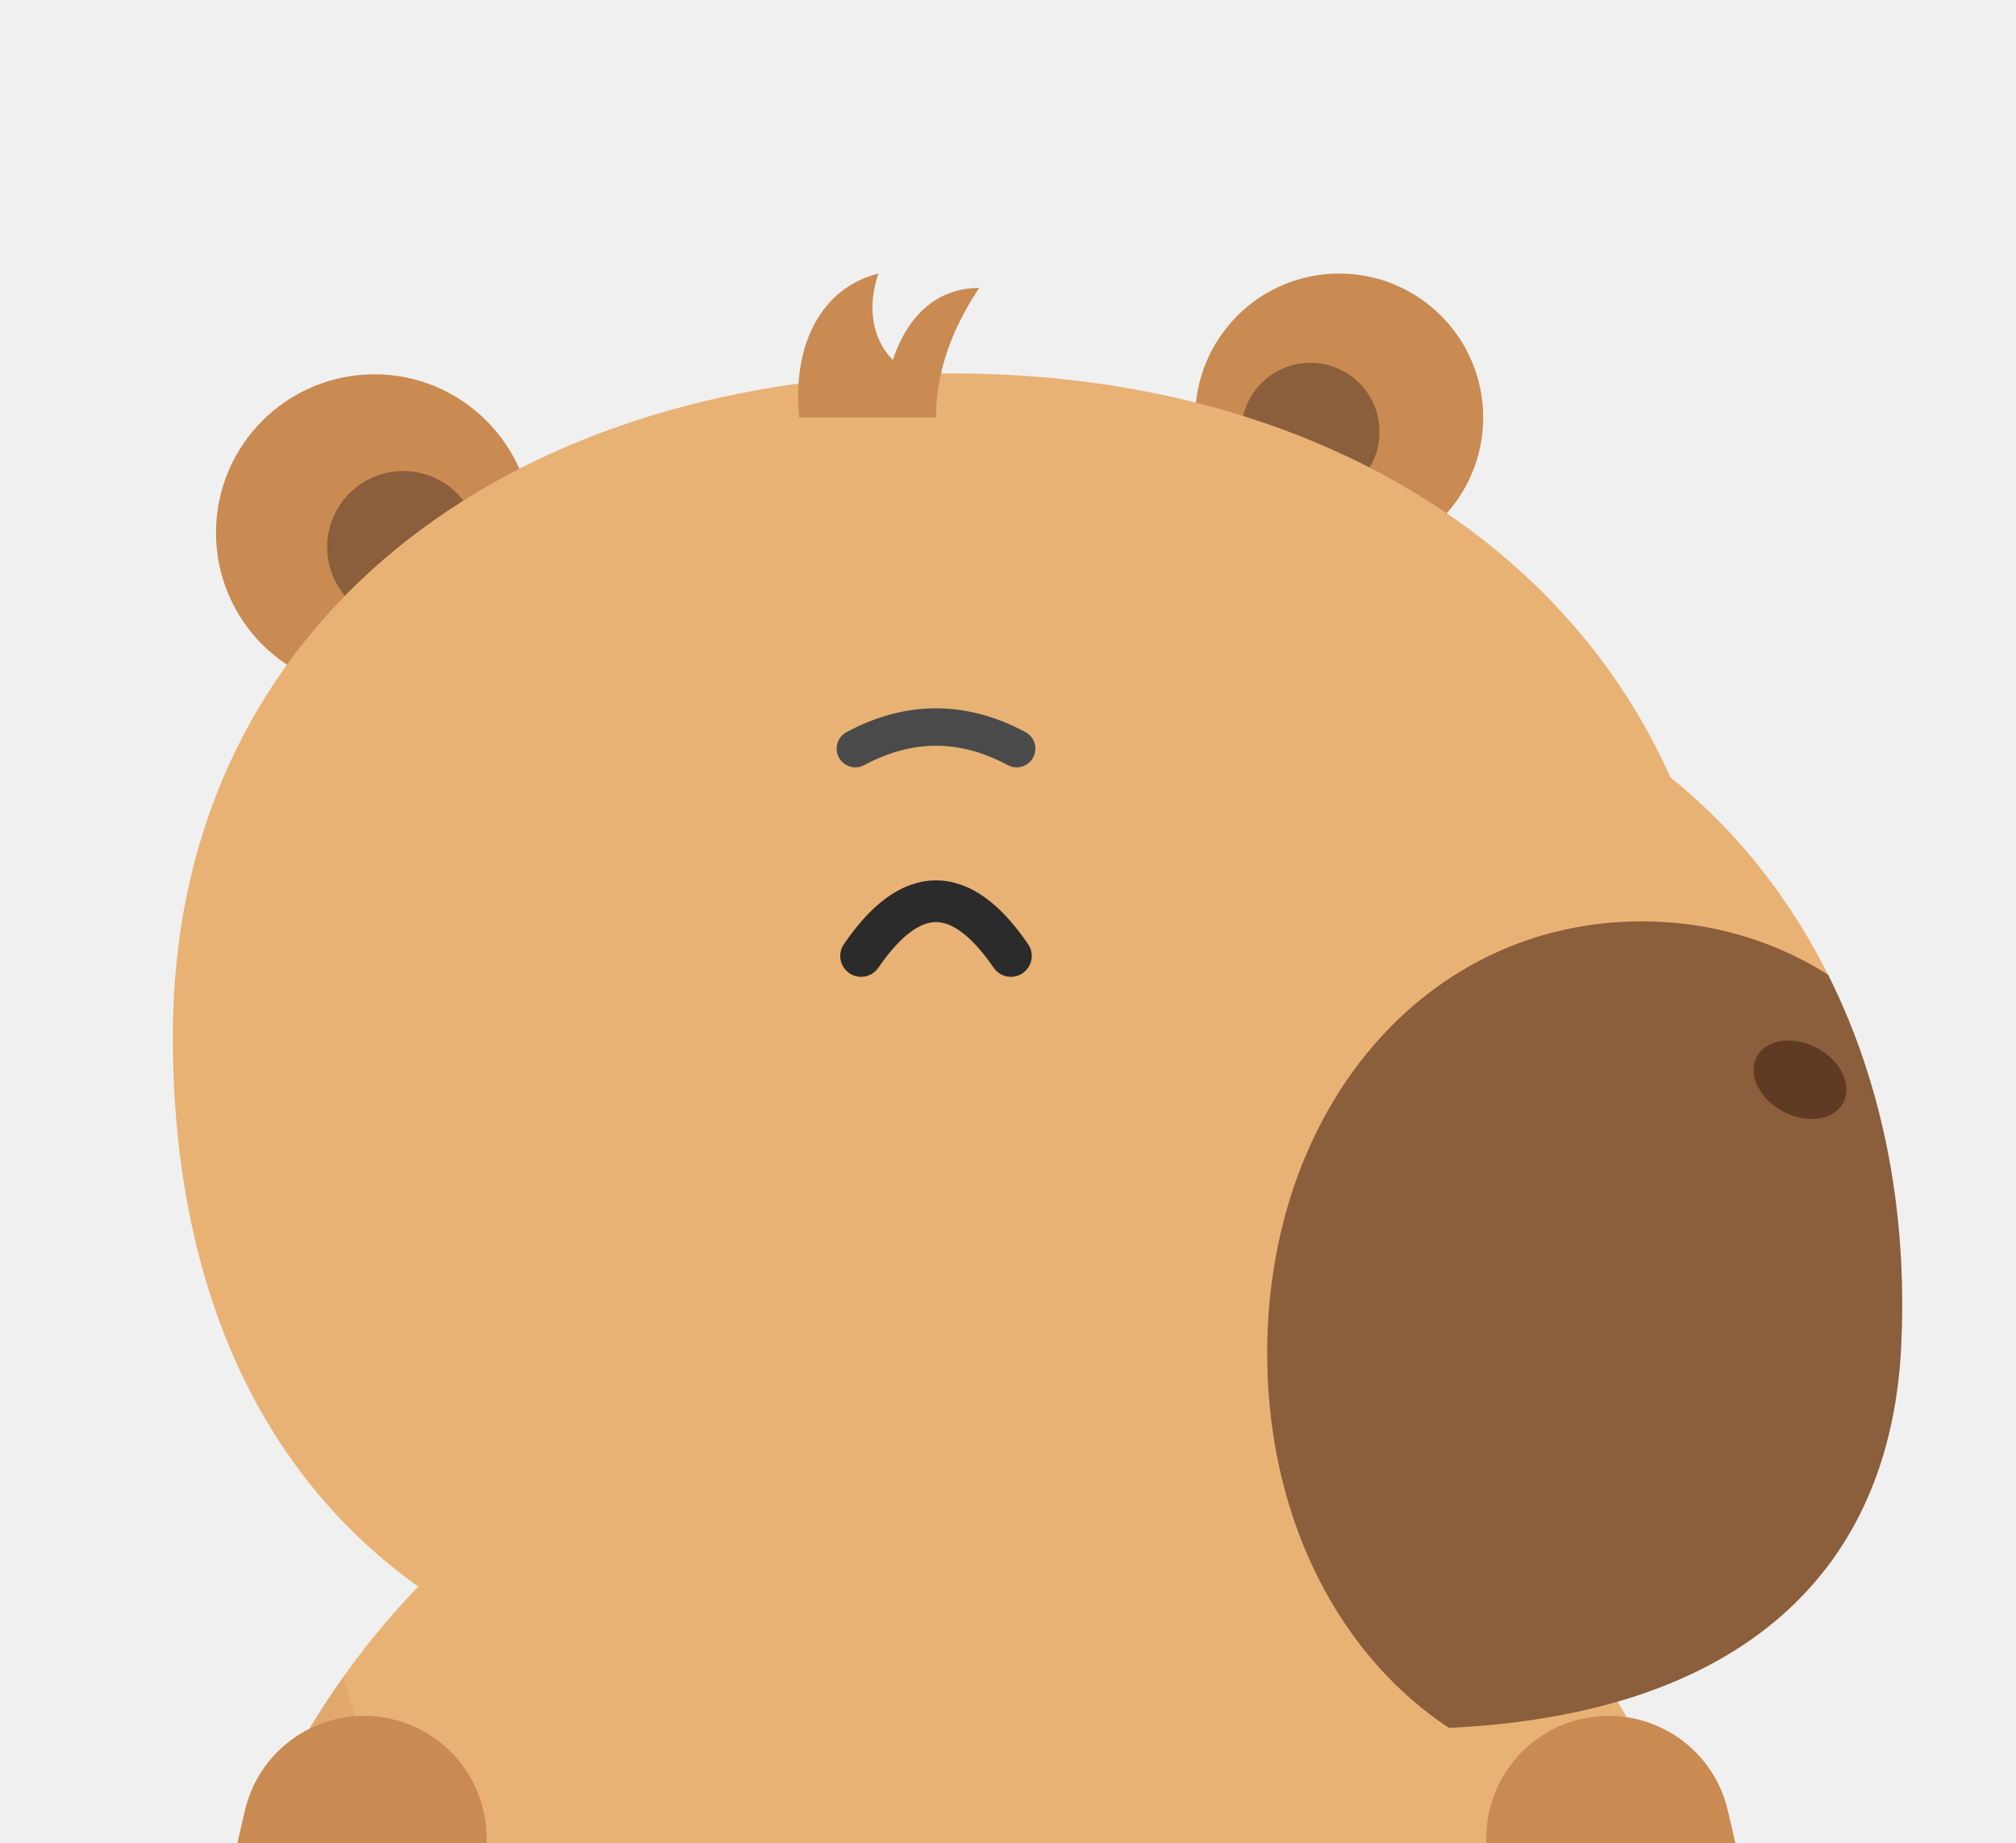
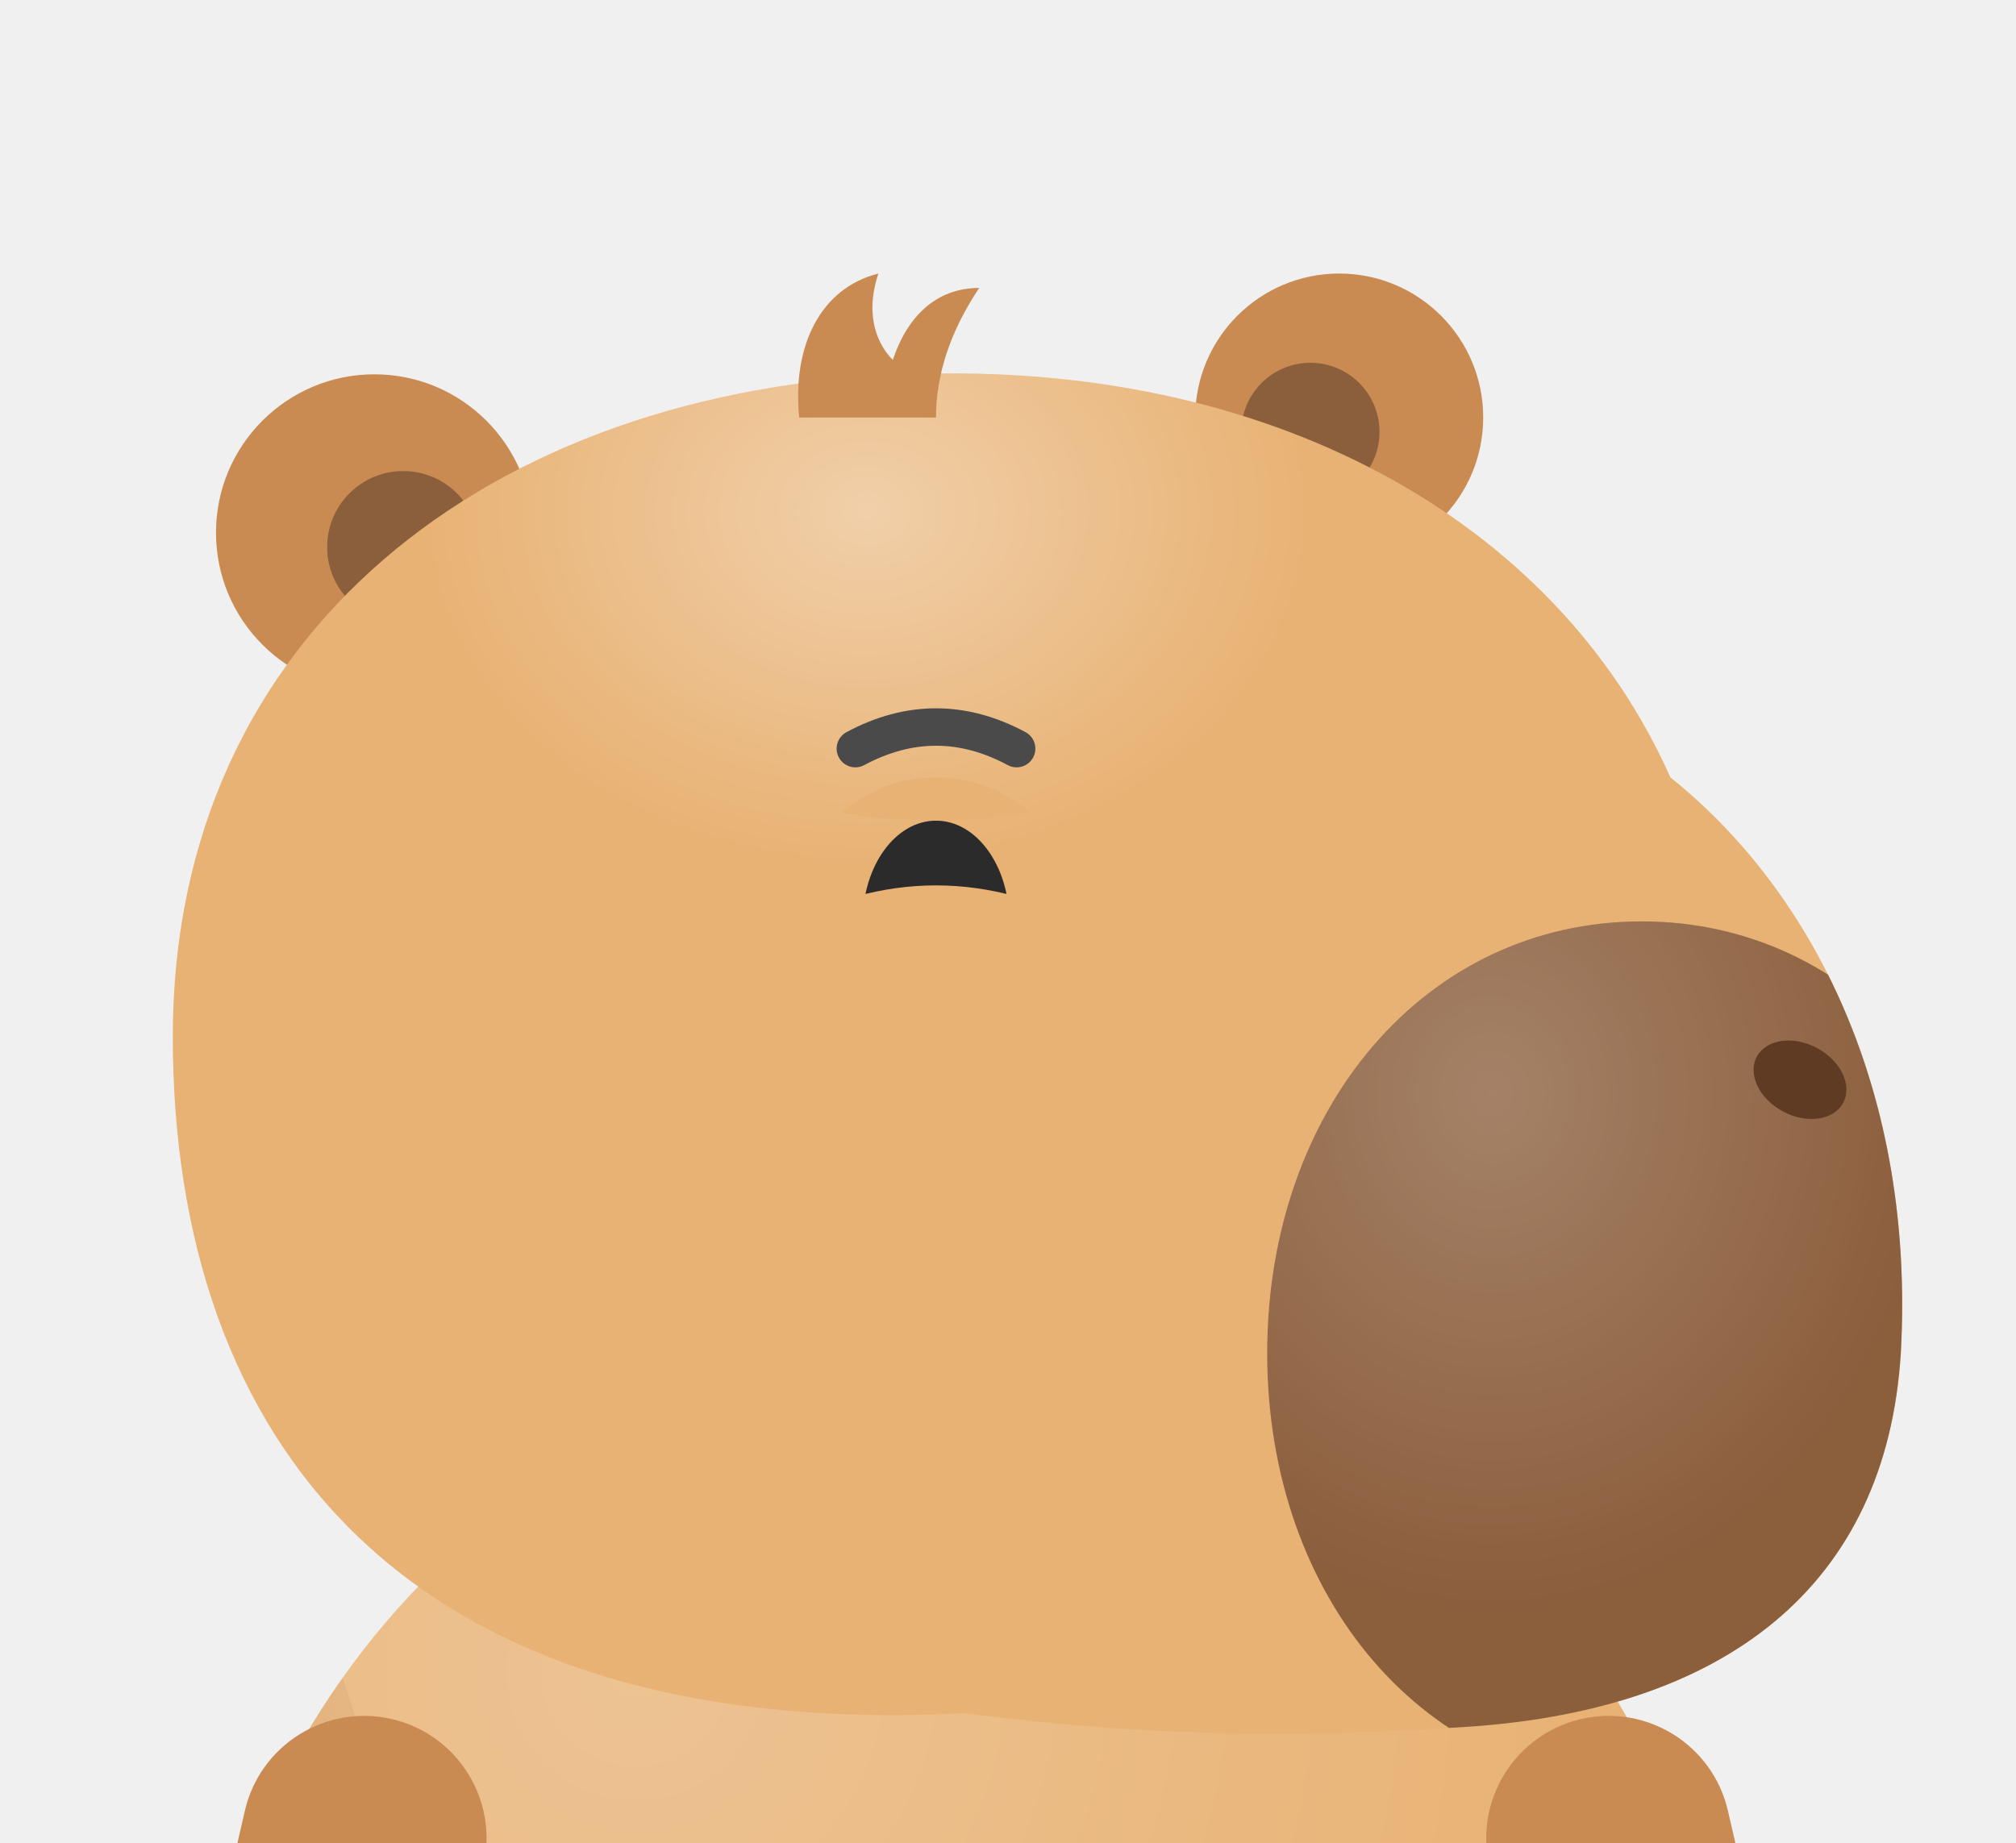
<svg xmlns="http://www.w3.org/2000/svg" viewBox="34 -4 140 128" width="280" height="256">
  <defs>
    <clipPath id="mascot-body-_R_0_">
      <path d="M103 90C131 90 151 109 155 141C158 168 155 187 140 194C128 199 113 200 100 200C86 200 71 199 60 193C45 186 42 166 47 140C52 109 74 90 103 90Z" />
    </clipPath>
    <clipPath id="mascot-body-_R_0_-head">
      <path d="M97 22C122 21 142 32 150 50C160 58 167 72 166 90C165 106 154 115 135 116C119 117 109 116 101 115C62 117 46 96 46 68C46 40 68 23 97 22Z" />
    </clipPath>
+     <clipPath id="mascot-body-_R_0_-eye">
+       <circle r="10" />
+     </clipPath>
+     <radialGradient id="mascot-body-_R_0_-shine" cx="0.4" cy="0.1" r="0.26">
+       <stop offset="0" stop-color="#FFFFFF" stop-opacity="0.38" />
+       <stop offset="1" stop-color="#FFFFFF" stop-opacity="0" />
+     </radialGradient>
+     <radialGradient id="mascot-body-_R_0_-soft" cx="0.3" cy="0.2" r="0.6">
+       <stop offset="0" stop-color="#FFFFFF" stop-opacity="0.22" />
+       <stop offset="1" stop-color="#FFFFFF" stop-opacity="0" />
+     </radialGradient>
  </defs>
  <g data-layer="scene-back" />
  <g transform="translate(100 212)">
    <g>
      <g data-part="shadow">
        <g transform="translate(-100 -212)">
          <ellipse cx="100" cy="212" rx="56" ry="6" fill="rgba(27, 33, 66, 0.12)" />
        </g>
      </g>
    </g>
  </g>
  <g transform="translate(0 0)">
    <g transform="translate(100 212)">
      <g>
        <g data-part="whole">
          <g transform="translate(-100 -212)">
            <g>
              <g transform="translate(84 186)">
                <g>
                  <g data-part="leg-left">
                    <rect x="-11" y="-10" width="22" height="30" rx="10" fill="#C98B52" />
                    <ellipse cx="3" cy="19.5" rx="14.5" ry="7.5" fill="#8B5E3C" />
                  </g>
                </g>
              </g>
              <g transform="translate(122 186)">
                <g>
                  <g data-part="leg-right">
                    <rect x="-11" y="-10" width="22" height="30" rx="10" fill="#C98B52" />
                    <ellipse cx="3" cy="19.5" rx="14.5" ry="7.5" fill="#8B5E3C" />
                  </g>
                </g>
              </g>
              <g transform="translate(100 211)">
                <g>
                  <g data-part="torso">
                    <g transform="translate(-100 -211)">
                      <path d="M103 90C131 90 151 109 155 141C158 168 155 187 140 194C128 199 113 200 100 200C86 200 71 199 60 193C45 186 42 166 47 140C52 109 74 90 103 90Z" fill="#E8B274" />
                      <g clip-path="url(#mascot-body-_R_0_)">
                        <ellipse cx="114" cy="159" rx="30" ry="33" fill="#F6D7AB" />
                        <ellipse cx="44" cy="156" rx="20" ry="60" fill="#C98B52" opacity="0.26" />
+                         <ellipse cx="100" cy="206" rx="70" ry="20" fill="#C98B52" opacity="0.2" />
+                         <path d="M103 90C131 90 151 109 155 141C158 168 155 187 140 194C128 199 113 200 100 200C86 200 71 199 60 193C45 186 42 166 47 140C52 109 74 90 103 90Z" fill="url(#mascot-body-_R_0_-soft)" />
                      </g>
                      <g transform="translate(102 112)">
                        <g>
                          <g data-part="head">
                            <g transform="translate(-102 -112)">
-                               <g>
-                                 <circle cx="60" cy="33" r="11" fill="#C98B52" />
-                                 <circle cx="62" cy="34" r="5.28" fill="#8B5E3C" />
+                               <g transform="translate(63.3 41.25)">
+                                 <g>
+                                   <g data-part="ear">
+                                     <g transform="translate(-63.3 -41.25)">
+                                       <circle cx="60" cy="33" r="11" fill="#C98B52" />
+                                       <circle cx="62" cy="34" r="5.28" fill="#8B5E3C" />
+                                     </g>
+                                   </g>
+                                 </g>
                              </g>
-                               <g>
-                                 <circle cx="127" cy="25" r="10" fill="#C98B52" />
-                                 <circle cx="125" cy="26" r="4.8" fill="#8B5E3C" />
+                               <g transform="translate(124 32.5)">
+                                 <g>
+                                   <g data-part="ear">
+                                     <g transform="translate(-124 -32.5)">
+                                       <circle cx="127" cy="25" r="10" fill="#C98B52" />
+                                       <circle cx="125" cy="26" r="4.8" fill="#8B5E3C" />
+                                     </g>
+                                   </g>
+                                 </g>
                              </g>
                              <path d="M97 22C122 21 142 32 150 50C160 58 167 72 166 90C165 106 154 115 135 116C119 117 109 116 101 115C62 117 46 96 46 68C46 40 68 23 97 22Z" fill="#E8B274" />
-                               <path d="M89.5 25C89 20 91 16 95 15C94 18 95 20 96 21C97 18 99 16 102 16C100 19 99 22 99 25Z" fill="#C98B52" />
-                               <path d="M148 60C163 60 174 73 174 90C174 107 163 120 148 120C133 120 122 107 122 90C122 73 133 60 148 60Z" fill="#8B5E3C" clip-path="url(#mascot-body-_R_0_-head)" />
+                               <path d="M97 22C122 21 142 32 150 50C160 58 167 72 166 90C165 106 154 115 135 116C119 117 109 116 101 115C62 117 46 96 46 68C46 40 68 23 97 22Z" fill="url(#mascot-body-_R_0_-shine)" />
+                               <g transform="translate(94.5 25)">
+                                 <g>
+                                   <g data-part="tuft">
+                                     <g transform="translate(-94.5 -25)">
+                                       <path d="M89.5 25C89 20 91 16 95 15C94 18 95 20 96 21C97 18 99 16 102 16C100 19 99 22 99 25Z" fill="#C98B52" />
+                                     </g>
+                                   </g>
+                                 </g>
+                               </g>
+                               <g clip-path="url(#mascot-body-_R_0_-head)">
+                                 <path d="M148 60C163 60 174 73 174 90C174 107 163 120 148 120C133 120 122 107 122 90C122 73 133 60 148 60Z" fill="#8B5E3C" />
+                                 <path d="M148 60C163 60 174 73 174 90C174 107 163 120 148 120C133 120 122 107 122 90C122 73 133 60 148 60Z" fill="url(#mascot-body-_R_0_-soft)" />
+                               </g>
                              <ellipse cx="159" cy="71" rx="3.4" ry="2.5" transform="rotate(28 159 71)" fill="#5E3B22" />
                              <g transform="translate(99 60)">
-                                 <g>
+                                 <g transform="translate(0 0) rotate(0)">
                                  <g data-part="eyes">
                                    <g transform="translate(-99 -60)">
                                      <g transform="translate(99 60)">
-                                         <path d="M-5.2 2.4Q0 -5.2 5.2 2.4" fill="none" stroke="#2B2B2B" stroke-linecap="round" stroke-linejoin="round" stroke-width="2.9" />
+                                         <g clip-path="url(#mascot-body-_R_0_-eye)">
+                                           <ellipse rx="4.8" ry="6.6" fill="#2B2B2B" transform="scale(1.06)" />
+                                           <circle cx="1.8" cy="-2.9" r="1.7" fill="#FFFFFF" opacity="0" />
+                                           <g transform="translate(0 -9.5)">
+                                             <path d="M-11 24H11V10Q0 4 -11 10Z" fill="#E8B274" />
+                                           </g>
+                                           <g transform="translate(0 0)">
+                                             <g data-part="lid">
+                                               <path d="M-11 -24H11V-8.5Q0 -5.5 -11 -8.5Z" fill="#E8B274" />
+                                             </g>
+                                           </g>
+                                         </g>
+                                         <path d="M-5.4 0.6Q0 3.4 5.4 0.6" fill="none" stroke="#2B2B2B" stroke-width="2.6" stroke-linecap="round" opacity="0" />
+                                         <path d="M-5.4 -1Q0 4.6 5.4 -1" fill="none" stroke="#2B2B2B" stroke-width="2.6" stroke-linecap="round" opacity="0" />
                                      </g>
                                    </g>
                                  </g>
                                </g>
                              </g>
                              <g data-part="brows">
                                <path d="M-5.6 1Q0 -2 5.6 1" transform="translate(99 47) rotate(0)" fill="none" stroke="#4A4A4A" stroke-width="2.6" stroke-linecap="round" />
                              </g>
                            </g>
                          </g>
                        </g>
                      </g>
                      <g transform="translate(60 124)">
                        <g transform="translate(-0.6 -0.8) rotate(13)">
                          <g data-part="arm-left">
-                             <rect x="-8.5" y="-8" width="17" height="45" rx="8.5" fill="#C98B52" />
+                             <rect x="-8.5" y="-8" width="17" height="30" rx="8.5" fill="#C98B52" />
+                             <g transform="translate(0 17)">
+                               <g transform="rotate(-8)">
+                                 <g data-part="forearm-left">
+                                   <rect x="-8" y="-7" width="16" height="24" rx="8" fill="#C98B52" />
+                                   <circle cy="13" r="8.6" fill="#C98B52" />
+                                 </g>
+                               </g>
+                             </g>
                          </g>
                        </g>
                      </g>
                      <g transform="translate(145 124)">
                        <g transform="translate(0.6 -0.8) rotate(-13)">
                          <g data-part="arm-right">
-                             <rect x="-8.5" y="-8" width="17" height="45" rx="8.5" fill="#C98B52" />
+                             <rect x="-8.5" y="-8" width="17" height="30" rx="8.5" fill="#C98B52" />
+                             <g transform="translate(0 17)">
+                               <g transform="rotate(8)">
+                                 <g data-part="forearm-right">
+                                   <rect x="-8" y="-7" width="16" height="24" rx="8" fill="#C98B52" />
+                                   <circle cy="13" r="8.6" fill="#C98B52" />
+                                 </g>
+                               </g>
+                             </g>
                          </g>
                        </g>
                      </g>
                    </g>
                  </g>
                </g>
              </g>
            </g>
          </g>
        </g>
      </g>
    </g>
  </g>
  <g data-layer="scene-front" />
  <g data-layer="fx" />
</svg>
